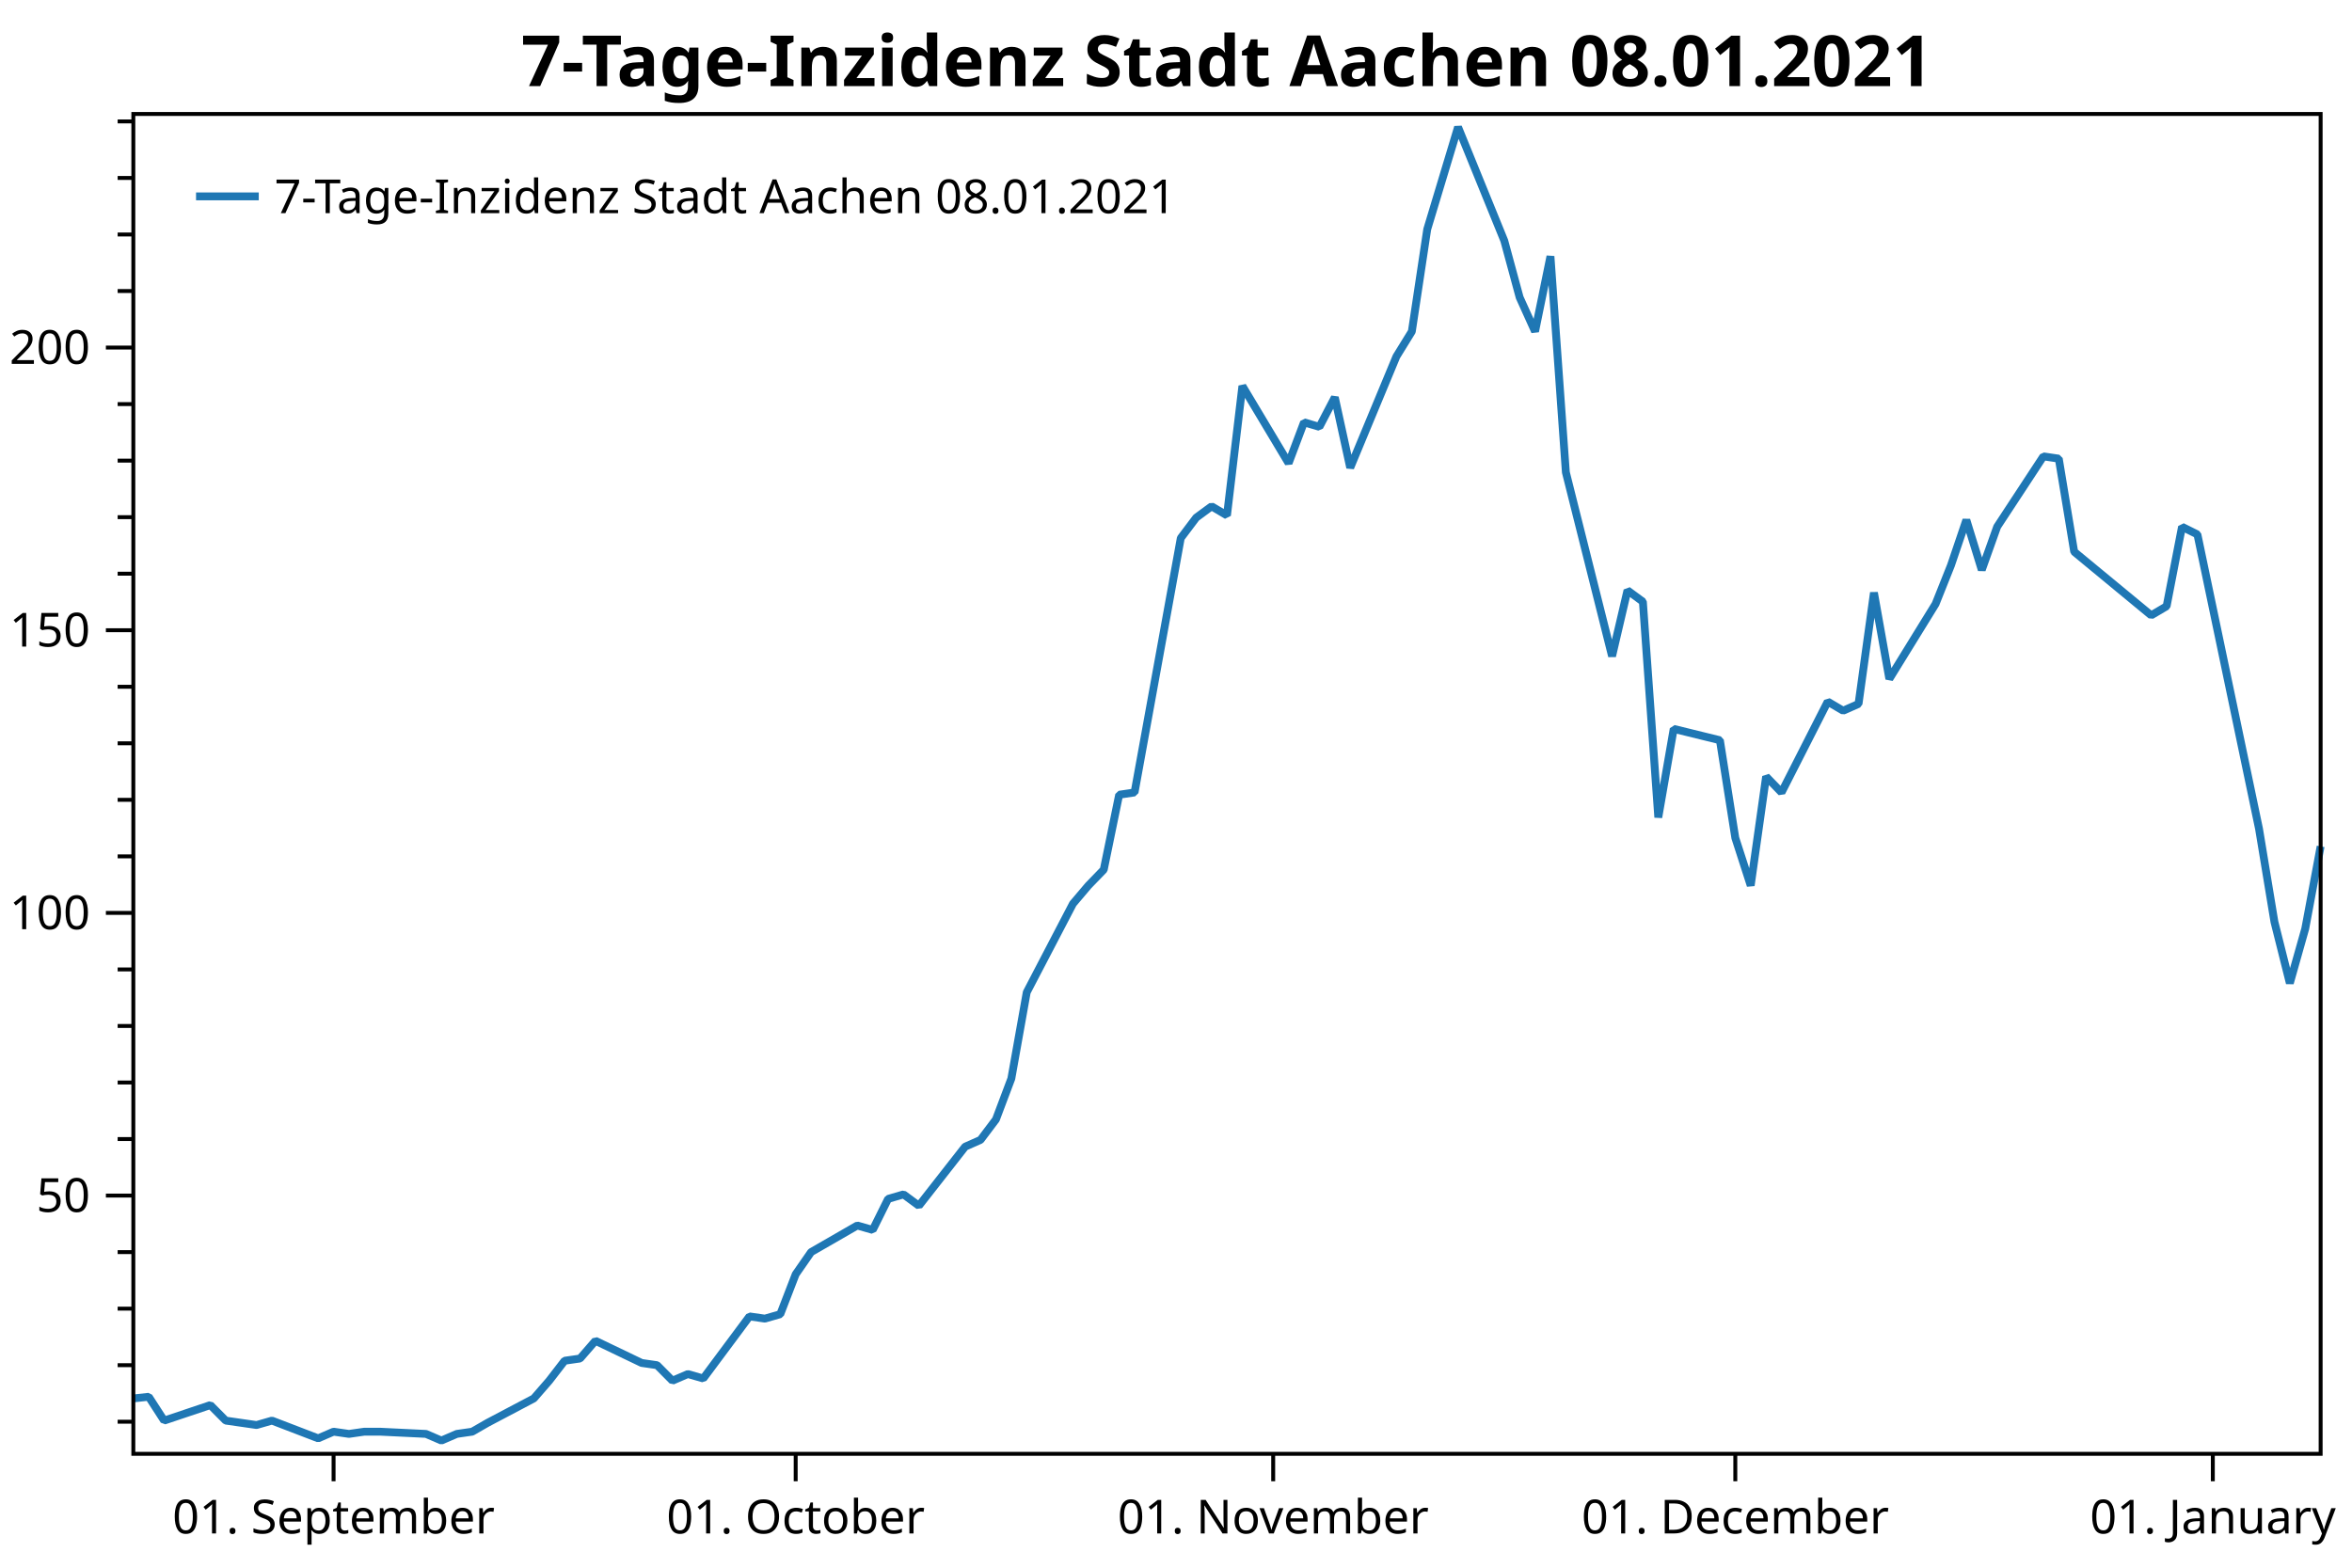
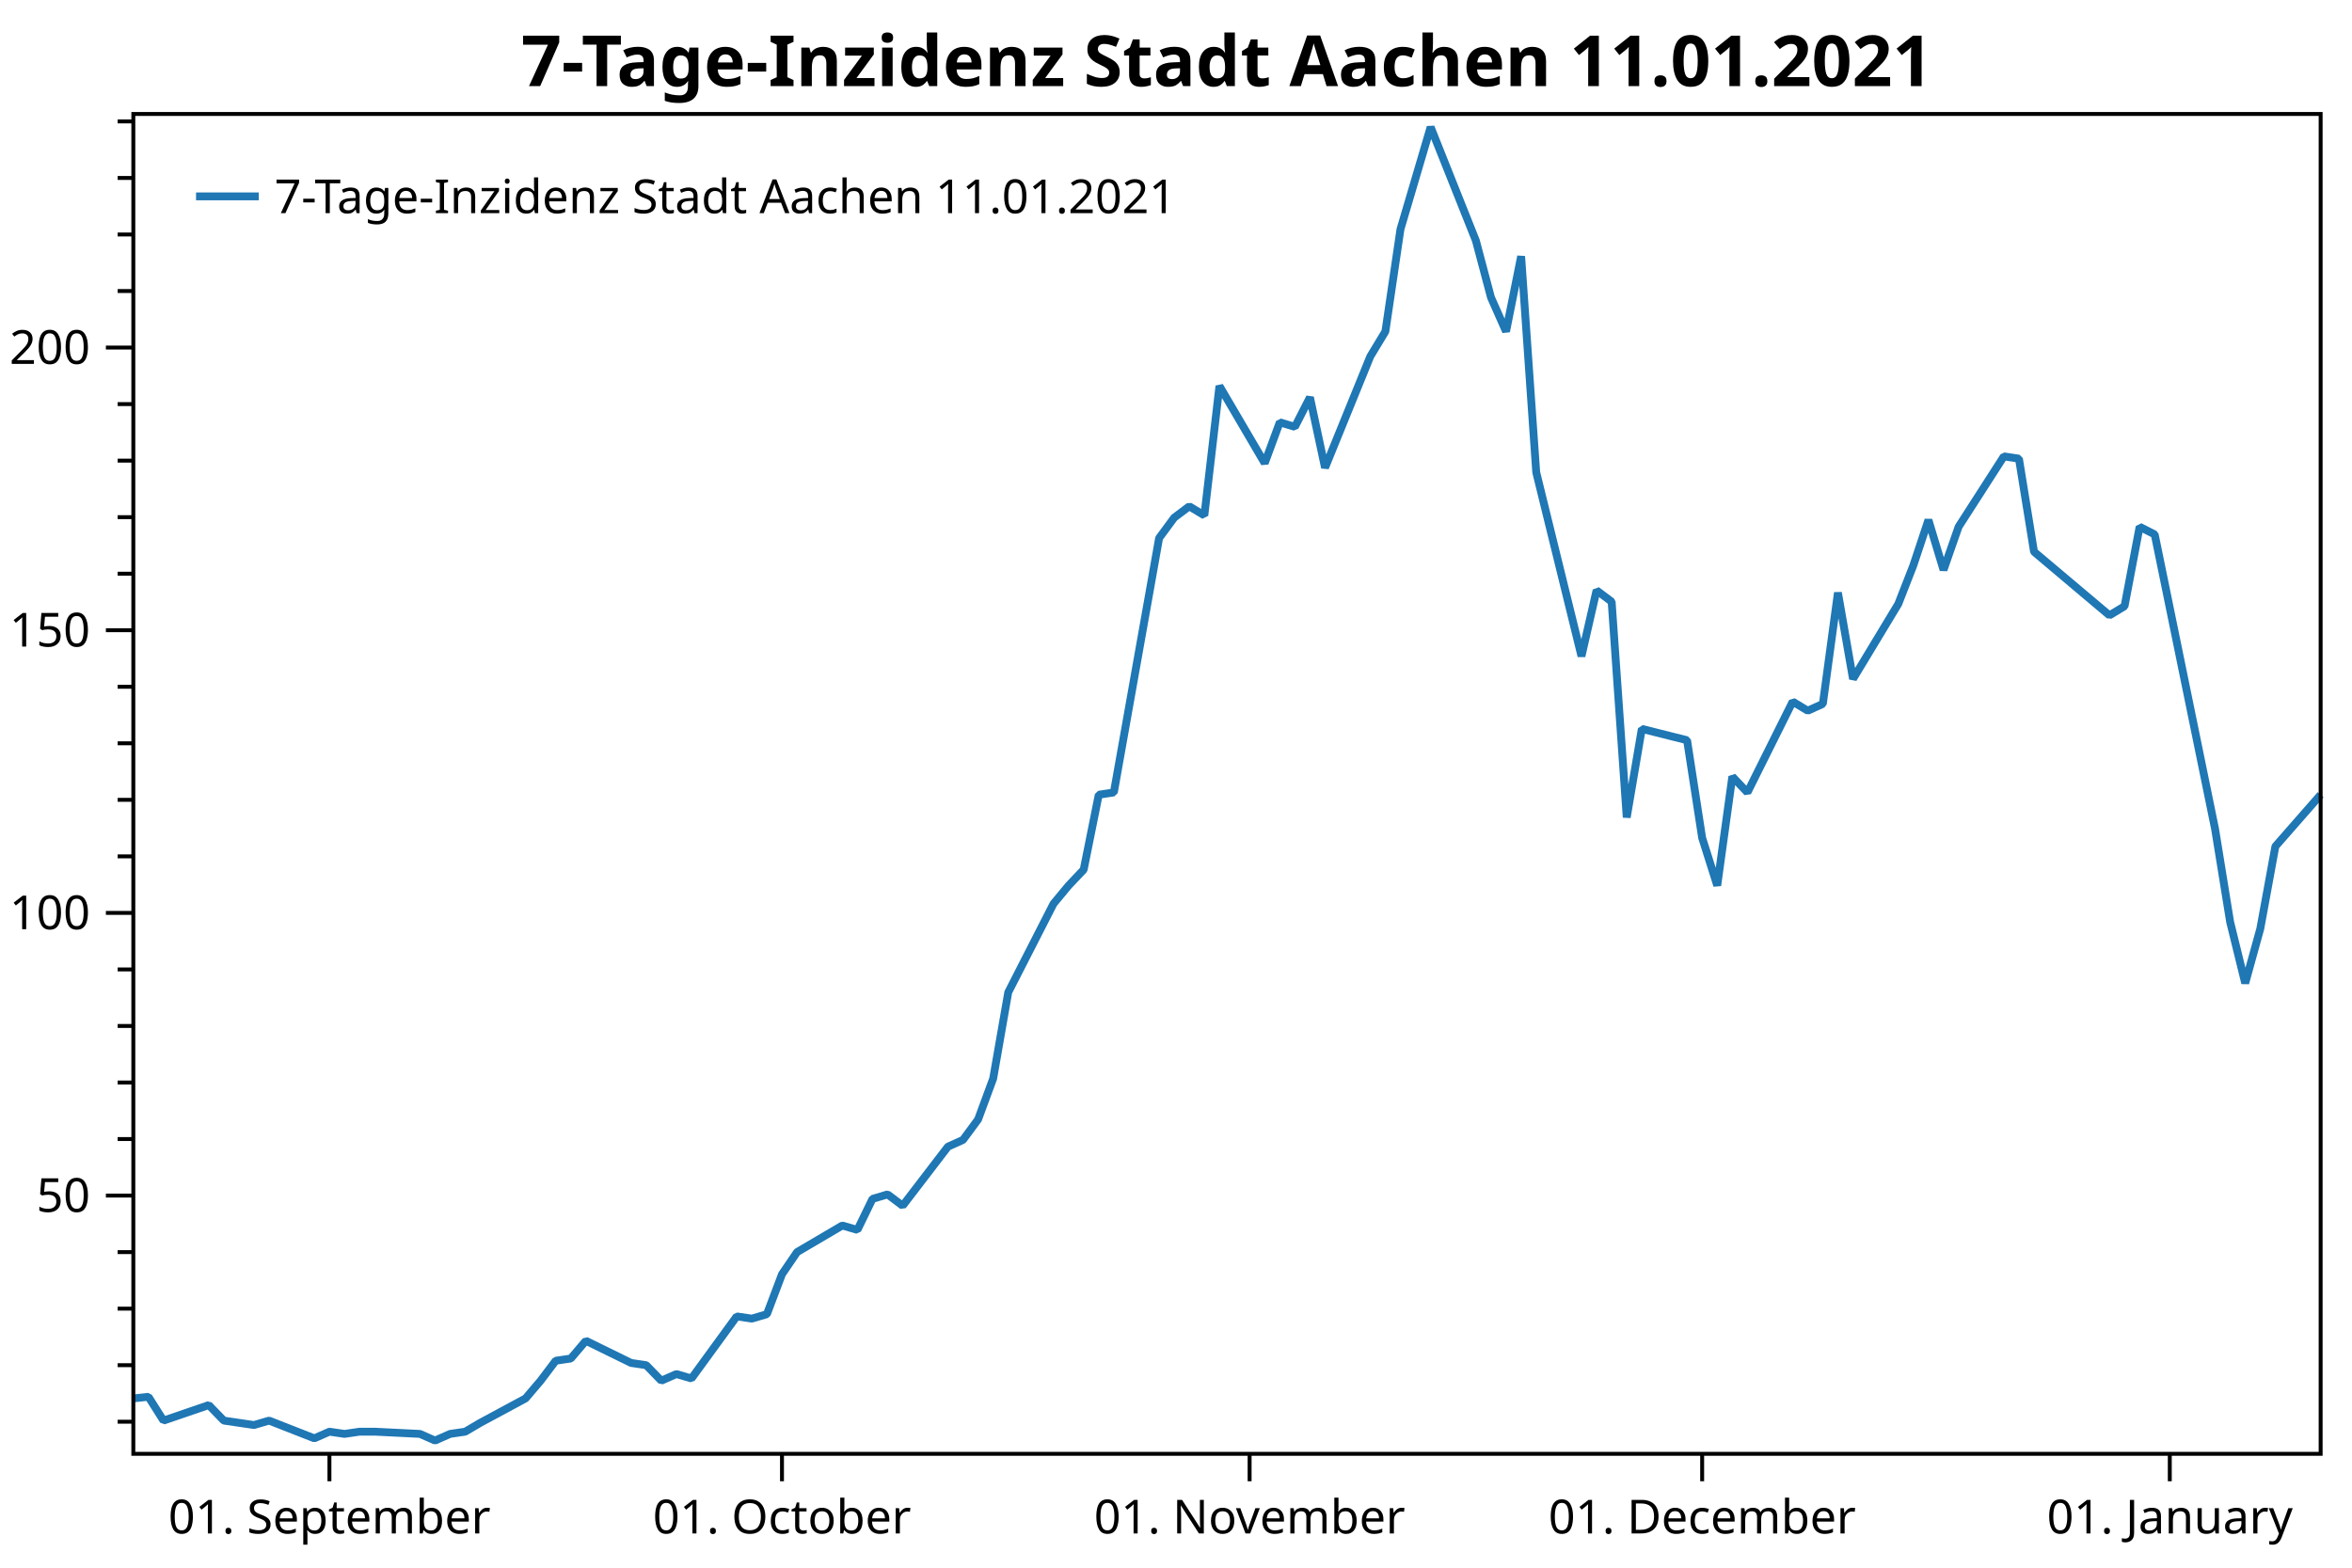
<svg xmlns="http://www.w3.org/2000/svg" width="600" height="400" version="1.1">
  <rect x="0" y="0" width="600" height="400" style="fill:rgb(255,255,255);stroke:none;" />
  <polyline points="34.012,362.754 30.012,362.754" style="fill:none;stroke:black;stroke-width:1" />
  <polyline points="34.012,348.329 30.012,348.329" style="fill:none;stroke:black;stroke-width:1" />
  <polyline points="34.012,333.904 30.012,333.904" style="fill:none;stroke:black;stroke-width:1" />
  <polyline points="34.012,319.479 30.012,319.479" style="fill:none;stroke:black;stroke-width:1" />
  <polyline points="34.012,290.629 30.012,290.629" style="fill:none;stroke:black;stroke-width:1" />
  <polyline points="34.012,276.204 30.012,276.204" style="fill:none;stroke:black;stroke-width:1" />
  <polyline points="34.012,261.779 30.012,261.779" style="fill:none;stroke:black;stroke-width:1" />
  <polyline points="34.012,247.354 30.012,247.354" style="fill:none;stroke:black;stroke-width:1" />
  <polyline points="34.012,218.504 30.012,218.504" style="fill:none;stroke:black;stroke-width:1" />
  <polyline points="34.012,204.079 30.012,204.079" style="fill:none;stroke:black;stroke-width:1" />
  <polyline points="34.012,189.654 30.012,189.654" style="fill:none;stroke:black;stroke-width:1" />
  <polyline points="34.012,175.23 30.012,175.23" style="fill:none;stroke:black;stroke-width:1" />
  <polyline points="34.012,146.38 30.012,146.38" style="fill:none;stroke:black;stroke-width:1" />
  <polyline points="34.012,131.955 30.012,131.955" style="fill:none;stroke:black;stroke-width:1" />
  <polyline points="34.012,117.53 30.012,117.53" style="fill:none;stroke:black;stroke-width:1" />
  <polyline points="34.012,103.105 30.012,103.105" style="fill:none;stroke:black;stroke-width:1" />
  <polyline points="34.012,74.255 30.012,74.255" style="fill:none;stroke:black;stroke-width:1" />
  <polyline points="34.012,59.83 30.012,59.83" style="fill:none;stroke:black;stroke-width:1" />
  <polyline points="34.012,45.405 30.012,45.405" style="fill:none;stroke:black;stroke-width:1" />
  <polyline points="34.012,30.98 30.012,30.98" style="fill:none;stroke:black;stroke-width:1" />
  <text dominant-baseline="middle" text-anchor="end" transform="translate(23.012,305.0541)" font-family="Segoe UI" font-size="12" font-weight="400" fill="black">50</text>
  <text dominant-baseline="middle" text-anchor="end" transform="translate(23.012,232.9293)" font-family="Segoe UI" font-size="12" font-weight="400" fill="black">100</text>
  <text dominant-baseline="middle" text-anchor="end" transform="translate(23.012,160.8045)" font-family="Segoe UI" font-size="12" font-weight="400" fill="black">150</text>
  <text dominant-baseline="middle" text-anchor="end" transform="translate(23.012,88.6798)" font-family="Segoe UI" font-size="12" font-weight="400" fill="black">200</text>
  <polyline points="34.012,305.054 27.012,305.054" style="fill:none;stroke:black;stroke-width:1" />
  <polyline points="34.012,232.929 27.012,232.929" style="fill:none;stroke:black;stroke-width:1" />
  <polyline points="34.012,160.804 27.012,160.804" style="fill:none;stroke:black;stroke-width:1" />
  <polyline points="34.012,88.68 27.012,88.68" style="fill:none;stroke:black;stroke-width:1" />
-   <text dominant-baseline="hanging" text-anchor="middle" transform="translate(85.0954,381.947)" font-family="Segoe UI" font-size="12" font-weight="400" fill="black">01. September</text>
-   <text dominant-baseline="hanging" text-anchor="middle" transform="translate(202.9802,381.947)" font-family="Segoe UI" font-size="12" font-weight="400" fill="black">01. October</text>
-   <text dominant-baseline="hanging" text-anchor="middle" transform="translate(324.7945,381.947)" font-family="Segoe UI" font-size="12" font-weight="400" fill="black">01. November</text>
-   <text dominant-baseline="hanging" text-anchor="middle" transform="translate(442.6793,381.947)" font-family="Segoe UI" font-size="12" font-weight="400" fill="black">01. December</text>
-   <text dominant-baseline="hanging" text-anchor="middle" transform="translate(564.4935,381.947)" font-family="Segoe UI" font-size="12" font-weight="400" fill="black">01. January</text>
-   <polyline points="85.095,370.947 85.095,377.947" style="fill:none;stroke:black;stroke-width:1" />
-   <polyline points="202.98,370.947 202.98,377.947" style="fill:none;stroke:black;stroke-width:1" />
-   <polyline points="324.795,370.947 324.795,377.947" style="fill:none;stroke:black;stroke-width:1" />
-   <polyline points="442.679,370.947 442.679,377.947" style="fill:none;stroke:black;stroke-width:1" />
-   <polyline points="564.494,370.947 564.494,377.947" style="fill:none;stroke:black;stroke-width:1" />
-   <polyline points="34.012,356.814 37.941,356.39 41.871,362.471 53.66,358.511 57.589,362.471 61.519,363.037 65.448,363.602 69.377,362.471 81.166,366.997 85.095,365.299 89.025,365.865 92.954,365.299 96.884,365.299 108.672,365.865 112.602,367.562 116.531,365.865 120.461,365.299 124.39,363.037 136.179,356.814 140.108,352.289 144.038,347.197 147.967,346.632 151.897,342.106 163.685,347.763 167.615,348.329 171.544,352.289 175.474,350.592 179.403,351.723 191.192,335.884 195.121,336.45 199.051,335.318 202.98,325.136 206.91,319.479 218.698,312.691 222.628,313.822 226.557,305.903 230.487,304.753 234.416,307.65 246.205,292.585 250.134,290.847 254.064,285.632 257.993,275.203 261.923,253.185 273.711,230.589 277.641,225.953 281.57,221.897 285.5,202.777 289.429,202.197 301.217,137.304 305.147,132.089 309.077,129.192 313.006,131.51 316.935,98.483 328.724,118.183 332.654,107.754 336.583,108.913 340.512,101.38 344.442,119.342 356.23,90.951 360.16,84.578 364.089,58.504 371.948,32.431 383.737,61.401 387.666,75.886 391.596,84.578 395.525,65.385 399.455,120.501 411.243,167.433 415.173,150.63 419.102,153.527 423.032,208.571 426.961,185.974 438.75,188.871 442.679,213.786 446.609,225.953 450.538,198.142 454.468,202.197 466.256,179.021 470.186,181.339 474.115,179.601 478.045,151.209 481.974,173.227 493.763,154.107 497.692,144.257 501.622,132.668 505.551,145.416 509.481,134.407 521.269,116.445 525.199,117.024 529.128,140.78 548.776,157.004 552.705,154.686 556.635,134.407 560.564,136.362 576.282,211.468 580.212,235.224 584.141,250.868 588.071,236.962 592,215.958" style="fill:none;stroke:rgb(31,119,180);stroke-width:2;stroke-linejoin:bevel" />
-   <text dominant-baseline="hanging" text-anchor="middle" transform="translate(313.006,8)" font-family="Segoe UI" font-size="18" font-weight="700" fill="black">7-Tage-Inzidenz Stadt Aachen 08.01.2021</text>
+   <text dominant-baseline="hanging" text-anchor="middle" transform="translate(84.0385,381.947)" font-family="Segoe UI" font-size="12" font-weight="400" fill="black">01. September</text>
+   <text dominant-baseline="hanging" text-anchor="middle" transform="translate(199.4843,381.947)" font-family="Segoe UI" font-size="12" font-weight="400" fill="black">01. October</text>
+   <text dominant-baseline="hanging" text-anchor="middle" transform="translate(318.7783,381.947)" font-family="Segoe UI" font-size="12" font-weight="400" fill="black">01. November</text>
+   <text dominant-baseline="hanging" text-anchor="middle" transform="translate(434.2241,381.947)" font-family="Segoe UI" font-size="12" font-weight="400" fill="black">01. December</text>
+   <text dominant-baseline="hanging" text-anchor="middle" transform="translate(553.5181,381.947)" font-family="Segoe UI" font-size="12" font-weight="400" fill="black">01. January</text>
+   <polyline points="84.038,370.947 84.038,377.947" style="fill:none;stroke:black;stroke-width:1" />
+   <polyline points="199.484,370.947 199.484,377.947" style="fill:none;stroke:black;stroke-width:1" />
+   <polyline points="318.778,370.947 318.778,377.947" style="fill:none;stroke:black;stroke-width:1" />
+   <polyline points="434.224,370.947 434.224,377.947" style="fill:none;stroke:black;stroke-width:1" />
+   <polyline points="553.518,370.947 553.518,377.947" style="fill:none;stroke:black;stroke-width:1" />
+   <polyline points="34.012,356.814 37.86,356.39 41.708,362.471 53.253,358.511 57.101,362.471 60.949,363.037 64.797,363.602 68.646,362.471 80.19,366.997 84.038,365.299 87.887,365.865 91.735,365.299 95.583,365.299 107.128,365.865 110.976,367.562 114.824,365.865 118.672,365.299 122.52,363.037 134.065,356.814 137.913,352.289 141.761,347.197 145.61,346.632 149.458,342.106 161.002,347.763 164.851,348.329 168.699,352.289 172.547,350.592 176.395,351.723 187.94,335.884 191.788,336.45 195.636,335.318 199.484,325.136 203.333,319.479 214.877,312.691 218.725,313.822 222.573,305.903 226.422,304.753 230.27,307.65 241.814,292.585 245.663,290.847 249.511,285.632 253.359,275.203 257.207,253.185 268.752,230.589 272.6,225.953 276.448,221.897 280.296,202.777 284.145,202.197 295.689,137.304 299.537,132.089 303.385,129.192 307.234,131.51 311.082,98.483 322.627,118.183 326.475,107.754 330.323,108.913 334.171,101.38 338.019,119.342 349.564,90.951 353.412,84.578 357.26,58.504 364.957,32.431 376.501,61.401 380.349,75.886 384.198,84.578 388.046,65.385 391.894,120.501 403.438,167.433 407.287,150.63 411.135,153.527 414.983,208.571 418.831,185.974 430.376,188.871 434.224,213.786 438.072,225.953 441.921,198.142 445.769,202.197 457.313,179.021 461.161,181.339 465.01,179.601 468.858,151.209 472.706,173.227 484.251,154.107 488.099,144.257 491.947,132.668 495.795,145.416 499.643,134.407 511.188,116.445 515.036,117.024 518.884,140.78 538.125,157.004 541.973,154.686 545.822,134.407 549.67,136.362 565.063,211.468 568.911,235.224 572.759,250.868 576.607,236.962 580.455,215.958 592,202.777" style="fill:none;stroke:rgb(31,119,180);stroke-width:2;stroke-linejoin:bevel" />
+   <text dominant-baseline="hanging" text-anchor="middle" transform="translate(313.006,8)" font-family="Segoe UI" font-size="18" font-weight="700" fill="black">7-Tage-Inzidenz Stadt Aachen 11.01.2021</text>
  <polygon points="34.012,29.079 592,29.079 592,370.947 34.012,370.947" style="fill:none;stroke:black;stroke-width:1" />
  <polygon points="42.012,37.08 247.014,37.08 247.014,63.133 42.012,63.133" style="fill:none;stroke:none;" />
-   <text dominant-baseline="hanging" text-anchor="start" transform="translate(70.012,45.0795)" font-family="Segoe UI" font-size="12" font-weight="400" fill="black">7-Tage-Inzidenz Stadt Aachen 08.01.2021</text>
+   <text dominant-baseline="hanging" text-anchor="start" transform="translate(70.012,45.0795)" font-family="Segoe UI" font-size="12" font-weight="400" fill="black">7-Tage-Inzidenz Stadt Aachen 11.01.2021</text>
  <polyline points="50.012,50.106 66.012,50.106" style="fill:none;stroke:rgb(31,119,180);stroke-width:2" />
</svg>
